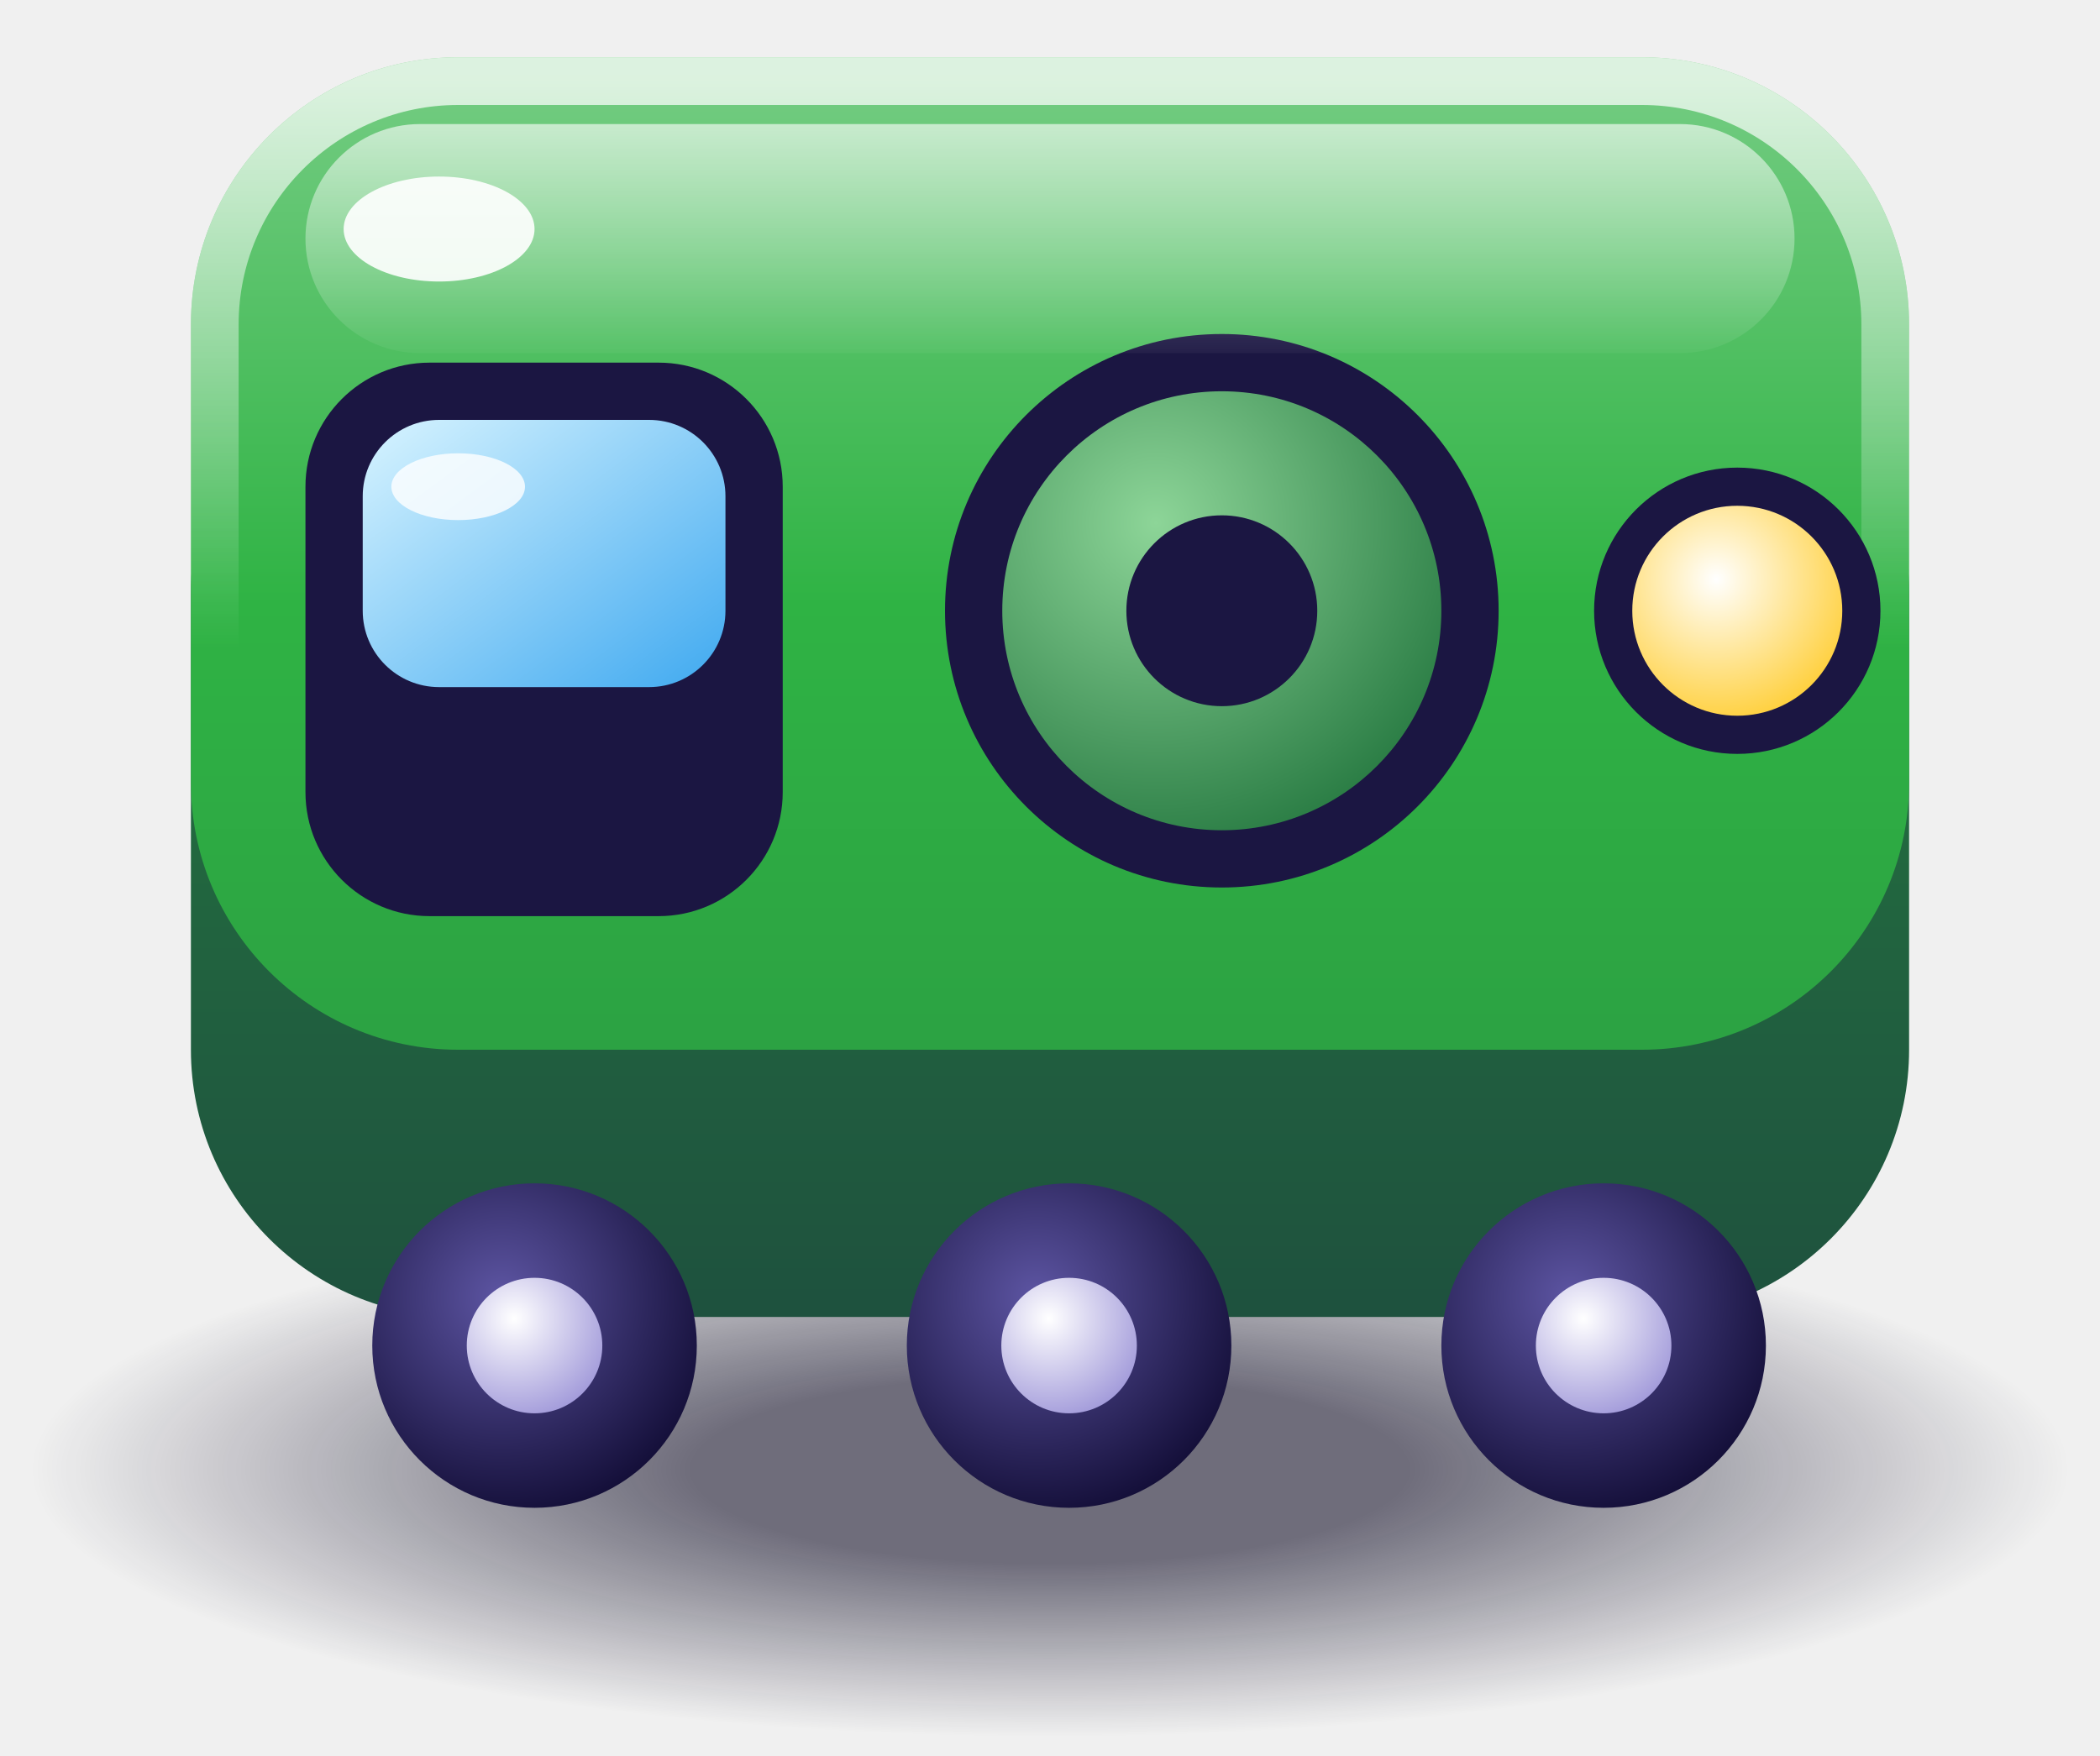
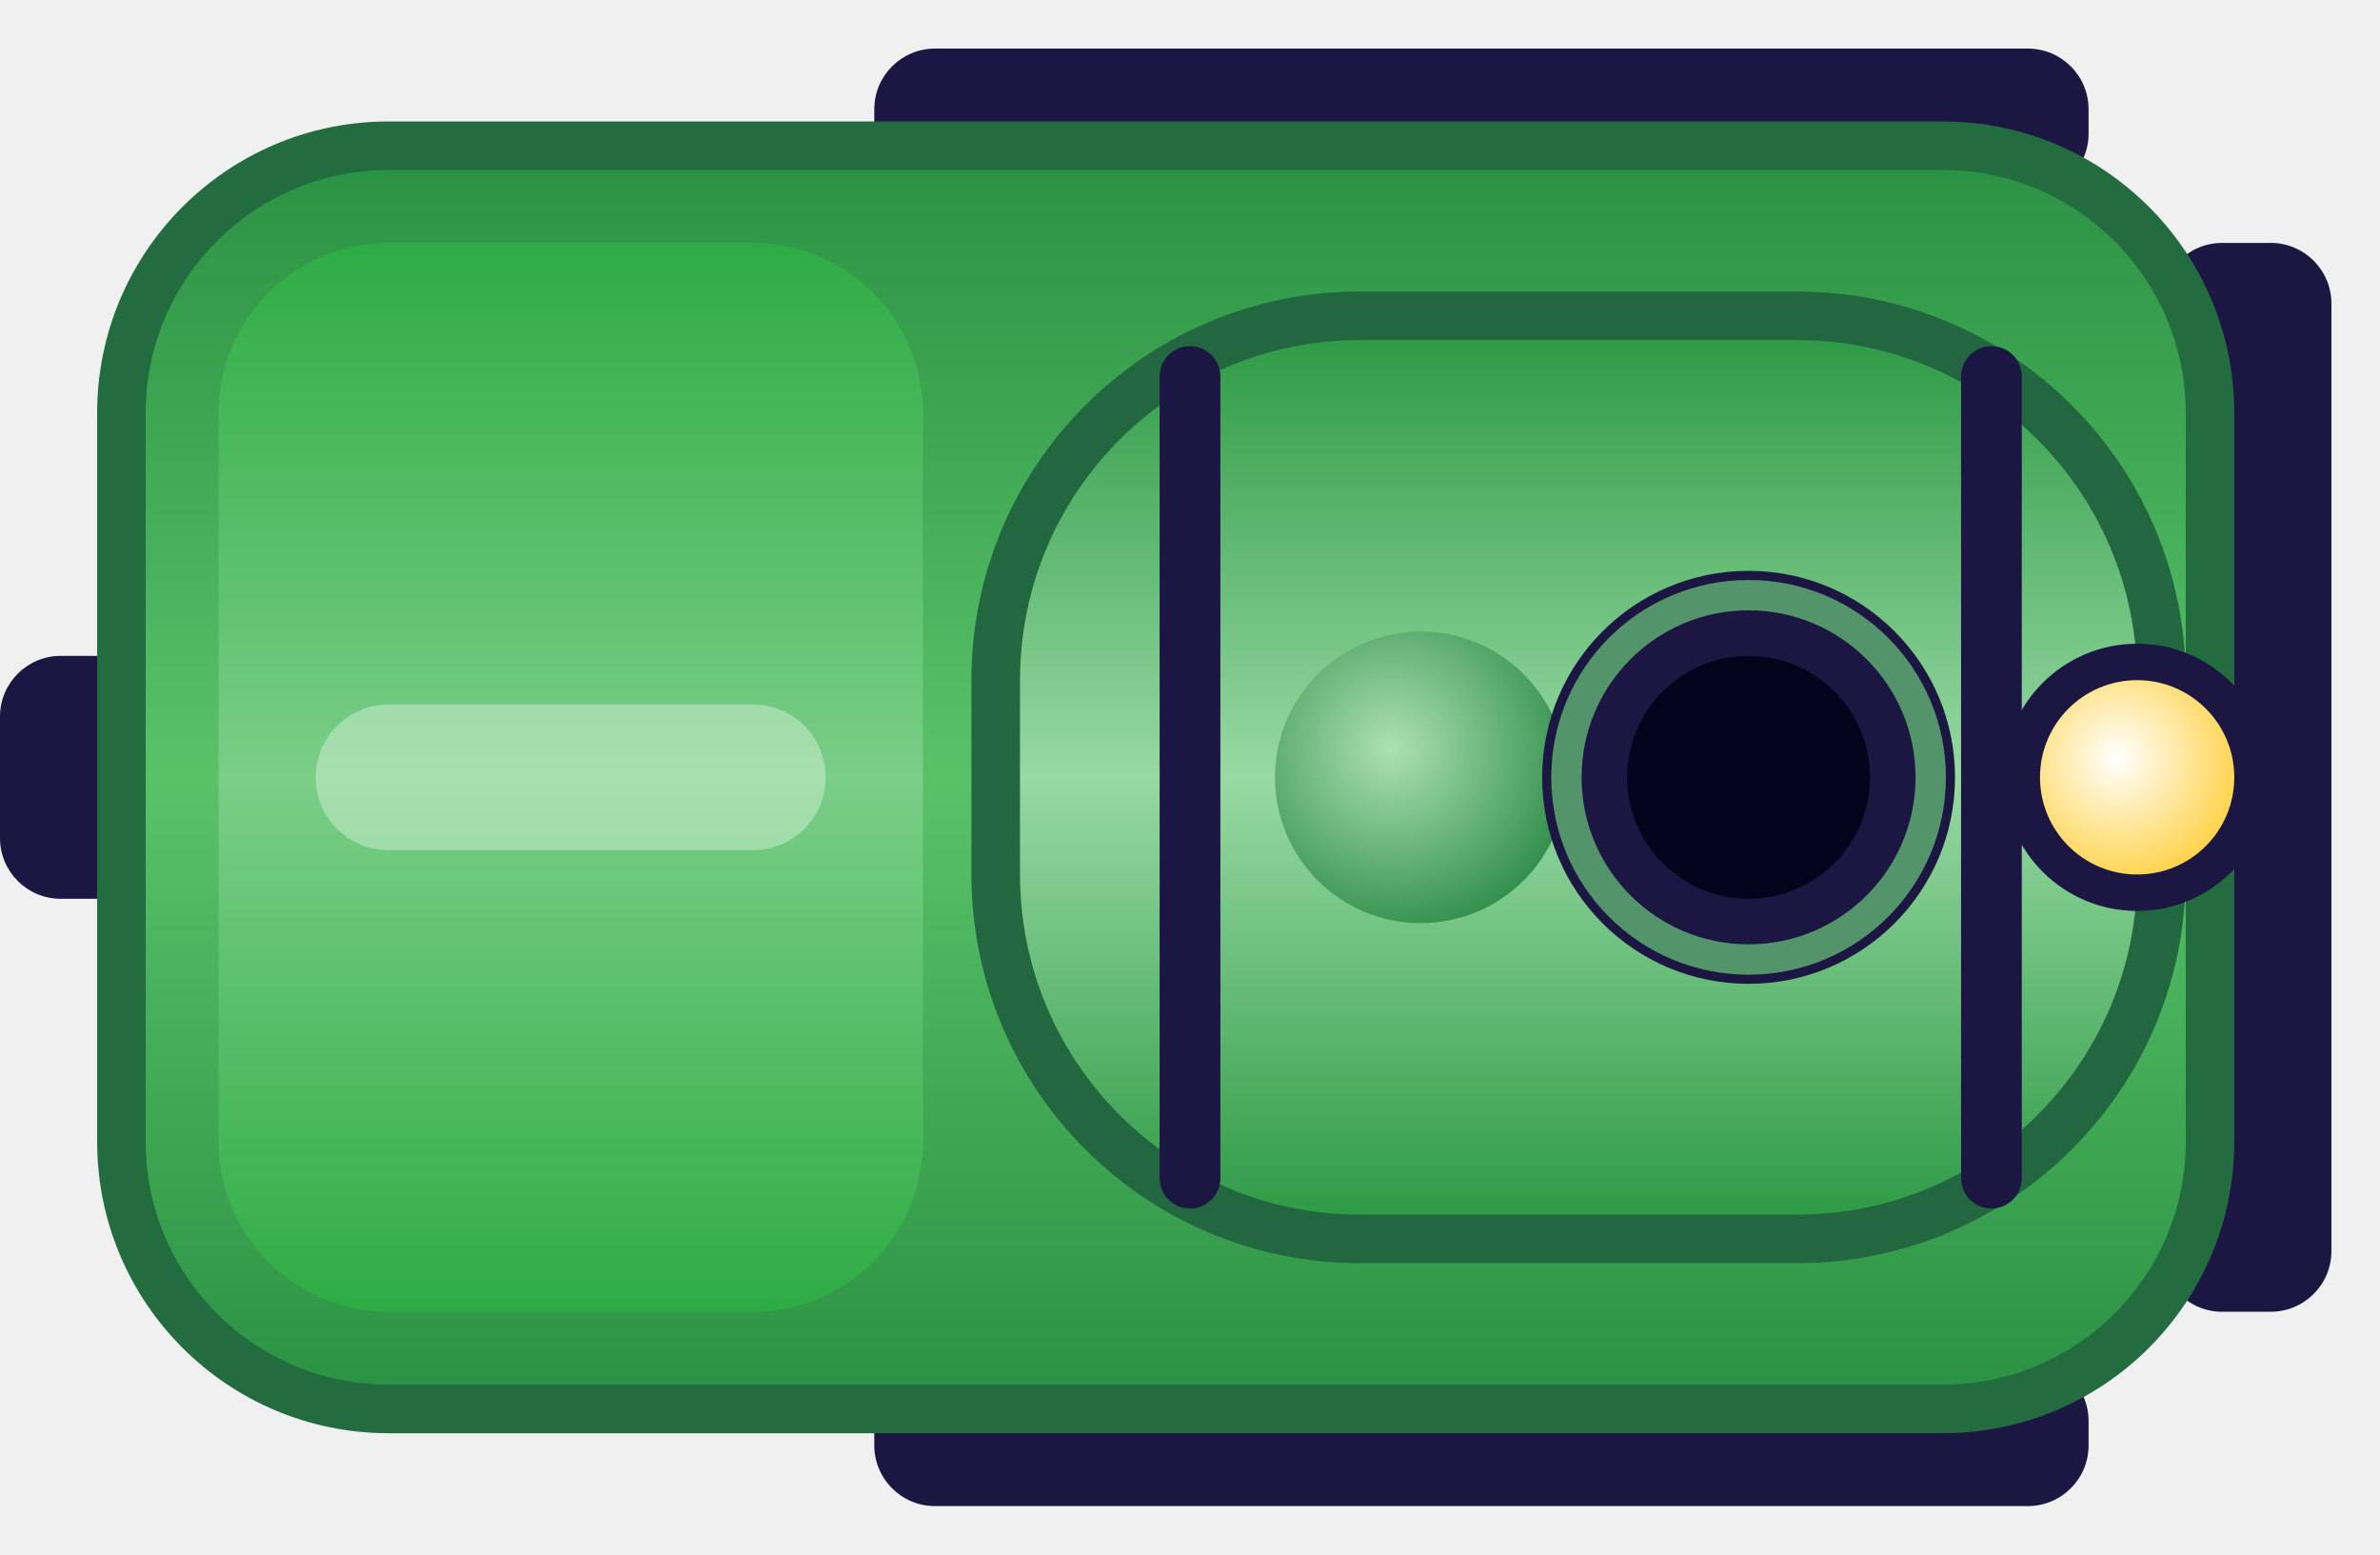
- <svg xmlns="http://www.w3.org/2000/svg" width="220" height="184" viewBox="0 0 220 184">
+ <svg xmlns="http://www.w3.org/2000/svg" width="196" height="128" viewBox="0 0 196 128">
  <defs>
-     <linearGradient id="top" x1="0" y1="0" x2="0" y2="1">
-       <stop offset="0" stop-color="#76cd84" />
-       <stop offset="0.55" stop-color="#2fb344" />
-       <stop offset="1" stop-color="#2ca243" />
+     <linearGradient id="roof" gradientUnits="userSpaceOnUse" x1="0" y1="12" x2="0" y2="116">
+       <stop offset="0" stop-color="#299142" stop-opacity="1" />
+       <stop offset="0.5" stop-color="#59c269" stop-opacity="1" />
+       <stop offset="1" stop-color="#299142" stop-opacity="1" />
    </linearGradient>
-     <linearGradient id="side" x1="0" y1="0" x2="0" y2="1">
-       <stop offset="0" stop-color="#268041" />
-       <stop offset="1" stop-color="#1e513e" />
+     <linearGradient id="panel" gradientUnits="userSpaceOnUse" x1="0" y1="20" x2="0" y2="108">
+       <stop offset="0" stop-color="#2eac44" stop-opacity="1" />
+       <stop offset="0.5" stop-color="#7ace87" stop-opacity="1" />
+       <stop offset="1" stop-color="#2eac44" stop-opacity="1" />
    </linearGradient>
-     <linearGradient id="panel" x1="0" y1="0" x2="0" y2="1">
-       <stop offset="0" stop-color="#278741" />
-       <stop offset="1" stop-color="#48bc5a" />
+     <linearGradient id="boiler" gradientUnits="userSpaceOnUse" x1="0" y1="26" x2="0" y2="102">
+       <stop offset="0" stop-color="#2a9842" stop-opacity="1" />
+       <stop offset="0.5" stop-color="#97d9a2" stop-opacity="1" />
+       <stop offset="1" stop-color="#2a9842" stop-opacity="1" />
    </linearGradient>
-     <linearGradient id="rim" x1="0" y1="0" x2="0" y2="1">
-       <stop offset="0" stop-color="#ffffff" stop-opacity="0.75" />
-       <stop offset="0.6" stop-color="#ffffff" stop-opacity="0" />
-     </linearGradient>
-     <linearGradient id="gloss" x1="0" y1="0" x2="0" y2="1">
-       <stop offset="0" stop-color="#ffffff" stop-opacity="0.62" />
-       <stop offset="1" stop-color="#ffffff" stop-opacity="0.04" />
-     </linearGradient>
-     <radialGradient id="shadow" cx="0.5" cy="0.5" r="0.5">
-       <stop offset="0.35" stop-color="#05021c" stop-opacity="0.55" />
-       <stop offset="1" stop-color="#05021c" stop-opacity="0" />
+     <radialGradient id="dome" cx="0.4" cy="0.4" r="0.7">
+       <stop offset="0" stop-color="#ace1b4" />
+       <stop offset="1" stop-color="#288942" />
    </radialGradient>
-     <radialGradient id="wheel" cx="0.4" cy="0.35" r="0.7">
-       <stop offset="0" stop-color="#5d55a3" />
-       <stop offset="1" stop-color="#120d36" />
-     </radialGradient>
-     <radialGradient id="hub" cx="0.35" cy="0.3" r="0.8">
-       <stop offset="0" stop-color="#ffffff" />
-       <stop offset="1" stop-color="#9d95d8" />
-     </radialGradient>
-     <radialGradient id="dome" cx="0.35" cy="0.3" r="0.8">
-       <stop offset="0" stop-color="#8dd598" />
-       <stop offset="1" stop-color="#257840" />
-     </radialGradient>
-     <linearGradient id="glass" x1="0" y1="0" x2="1" y2="1">
-       <stop offset="0" stop-color="#d8f4ff" />
-       <stop offset="1" stop-color="#3fa9f0" />
-     </linearGradient>
-     <radialGradient id="lamp" cx="0.4" cy="0.35" r="0.7">
+     <radialGradient id="lamp" cx="0.4" cy="0.4" r="0.7">
      <stop offset="0" stop-color="#ffffff" />
      <stop offset="1" stop-color="#ffcf3a" />
    </radialGradient>
  </defs>
-   <ellipse cx="110.0" cy="154" rx="108.0" ry="28" fill="url(#shadow)" />
-   <rect x="20" y="34" width="180" height="104" rx="28" fill="url(#side)" />
-   <circle cx="56" cy="141" r="17" fill="url(#wheel)" />
-   <circle cx="56" cy="141" r="7.1" fill="url(#hub)" />
-   <circle cx="112" cy="141" r="17" fill="url(#wheel)" />
-   <circle cx="112" cy="141" r="7.1" fill="url(#hub)" />
-   <circle cx="168" cy="141" r="17" fill="url(#wheel)" />
-   <circle cx="168" cy="141" r="7.1" fill="url(#hub)" />
-   <rect x="20" y="6" width="180" height="104" rx="28" fill="url(#top)" />
-   <rect x="22.5" y="8.5" width="175" height="99" rx="25.5" fill="none" stroke="url(#rim)" stroke-width="5" />
-   <rect x="32" y="38" width="50" height="58" rx="13" fill="#1b1642" />
-   <rect x="38" y="44" width="38" height="28" rx="8" fill="url(#glass)" />
-   <ellipse cx="48" cy="51" rx="7" ry="3.5" fill="#ffffff" fill-opacity="0.8" />
-   <circle cx="128" cy="64" r="29" fill="#1b1642" />
-   <circle cx="128" cy="64" r="23" fill="url(#dome)" />
-   <circle cx="128" cy="64" r="10" fill="#1b1642" />
-   <circle cx="182" cy="64" r="15" fill="#1b1642" />
-   <circle cx="182" cy="64" r="11" fill="url(#lamp)" />
-   <rect x="32" y="13" width="156" height="24" rx="12" fill="url(#gloss)" />
-   <ellipse cx="46" cy="24" rx="10" ry="5.5" fill="#ffffff" fill-opacity="0.9" />
+   <rect x="72" y="4" width="100" height="12" rx="5" fill="#1b1642" />
+   <rect x="72" y="112" width="100" height="12" rx="5" fill="#1b1642" />
+   <rect x="0" y="54" width="14" height="20" rx="5" fill="#1b1642" />
+   <rect x="178" y="20" width="14" height="88" rx="5" fill="#1b1642" />
+   <rect x="10" y="12" width="172" height="104" rx="22" fill="url(#roof)" stroke="#236c40" stroke-width="4" />
+   <rect x="18" y="20" width="58" height="88" rx="14" fill="url(#panel)" />
+   <rect x="26" y="58" width="42" height="12" rx="6" fill="#ffffff" fill-opacity="0.34" />
+   <rect x="82" y="26" width="96" height="76" rx="30" fill="url(#boiler)" stroke="#226740" stroke-width="4" />
+   <line x1="98" y1="31" x2="98" y2="97" stroke="#1b1642" stroke-width="5" stroke-linecap="round" />
+   <line x1="164" y1="31" x2="164" y2="97" stroke="#1b1642" stroke-width="5" stroke-linecap="round" />
+   <circle cx="117" cy="64" r="12" fill="url(#dome)" />
+   <circle cx="144" cy="64" r="17" fill="#1b1642" />
+   <circle cx="144" cy="64" r="10" fill="#05021c" />
+   <circle cx="144" cy="64" r="15" fill="none" stroke="#6dca7c" stroke-width="2.5" stroke-opacity="0.7" />
+   <circle cx="176" cy="64" r="11" fill="#1b1642" />
+   <circle cx="176" cy="64" r="8" fill="url(#lamp)" />
</svg>
